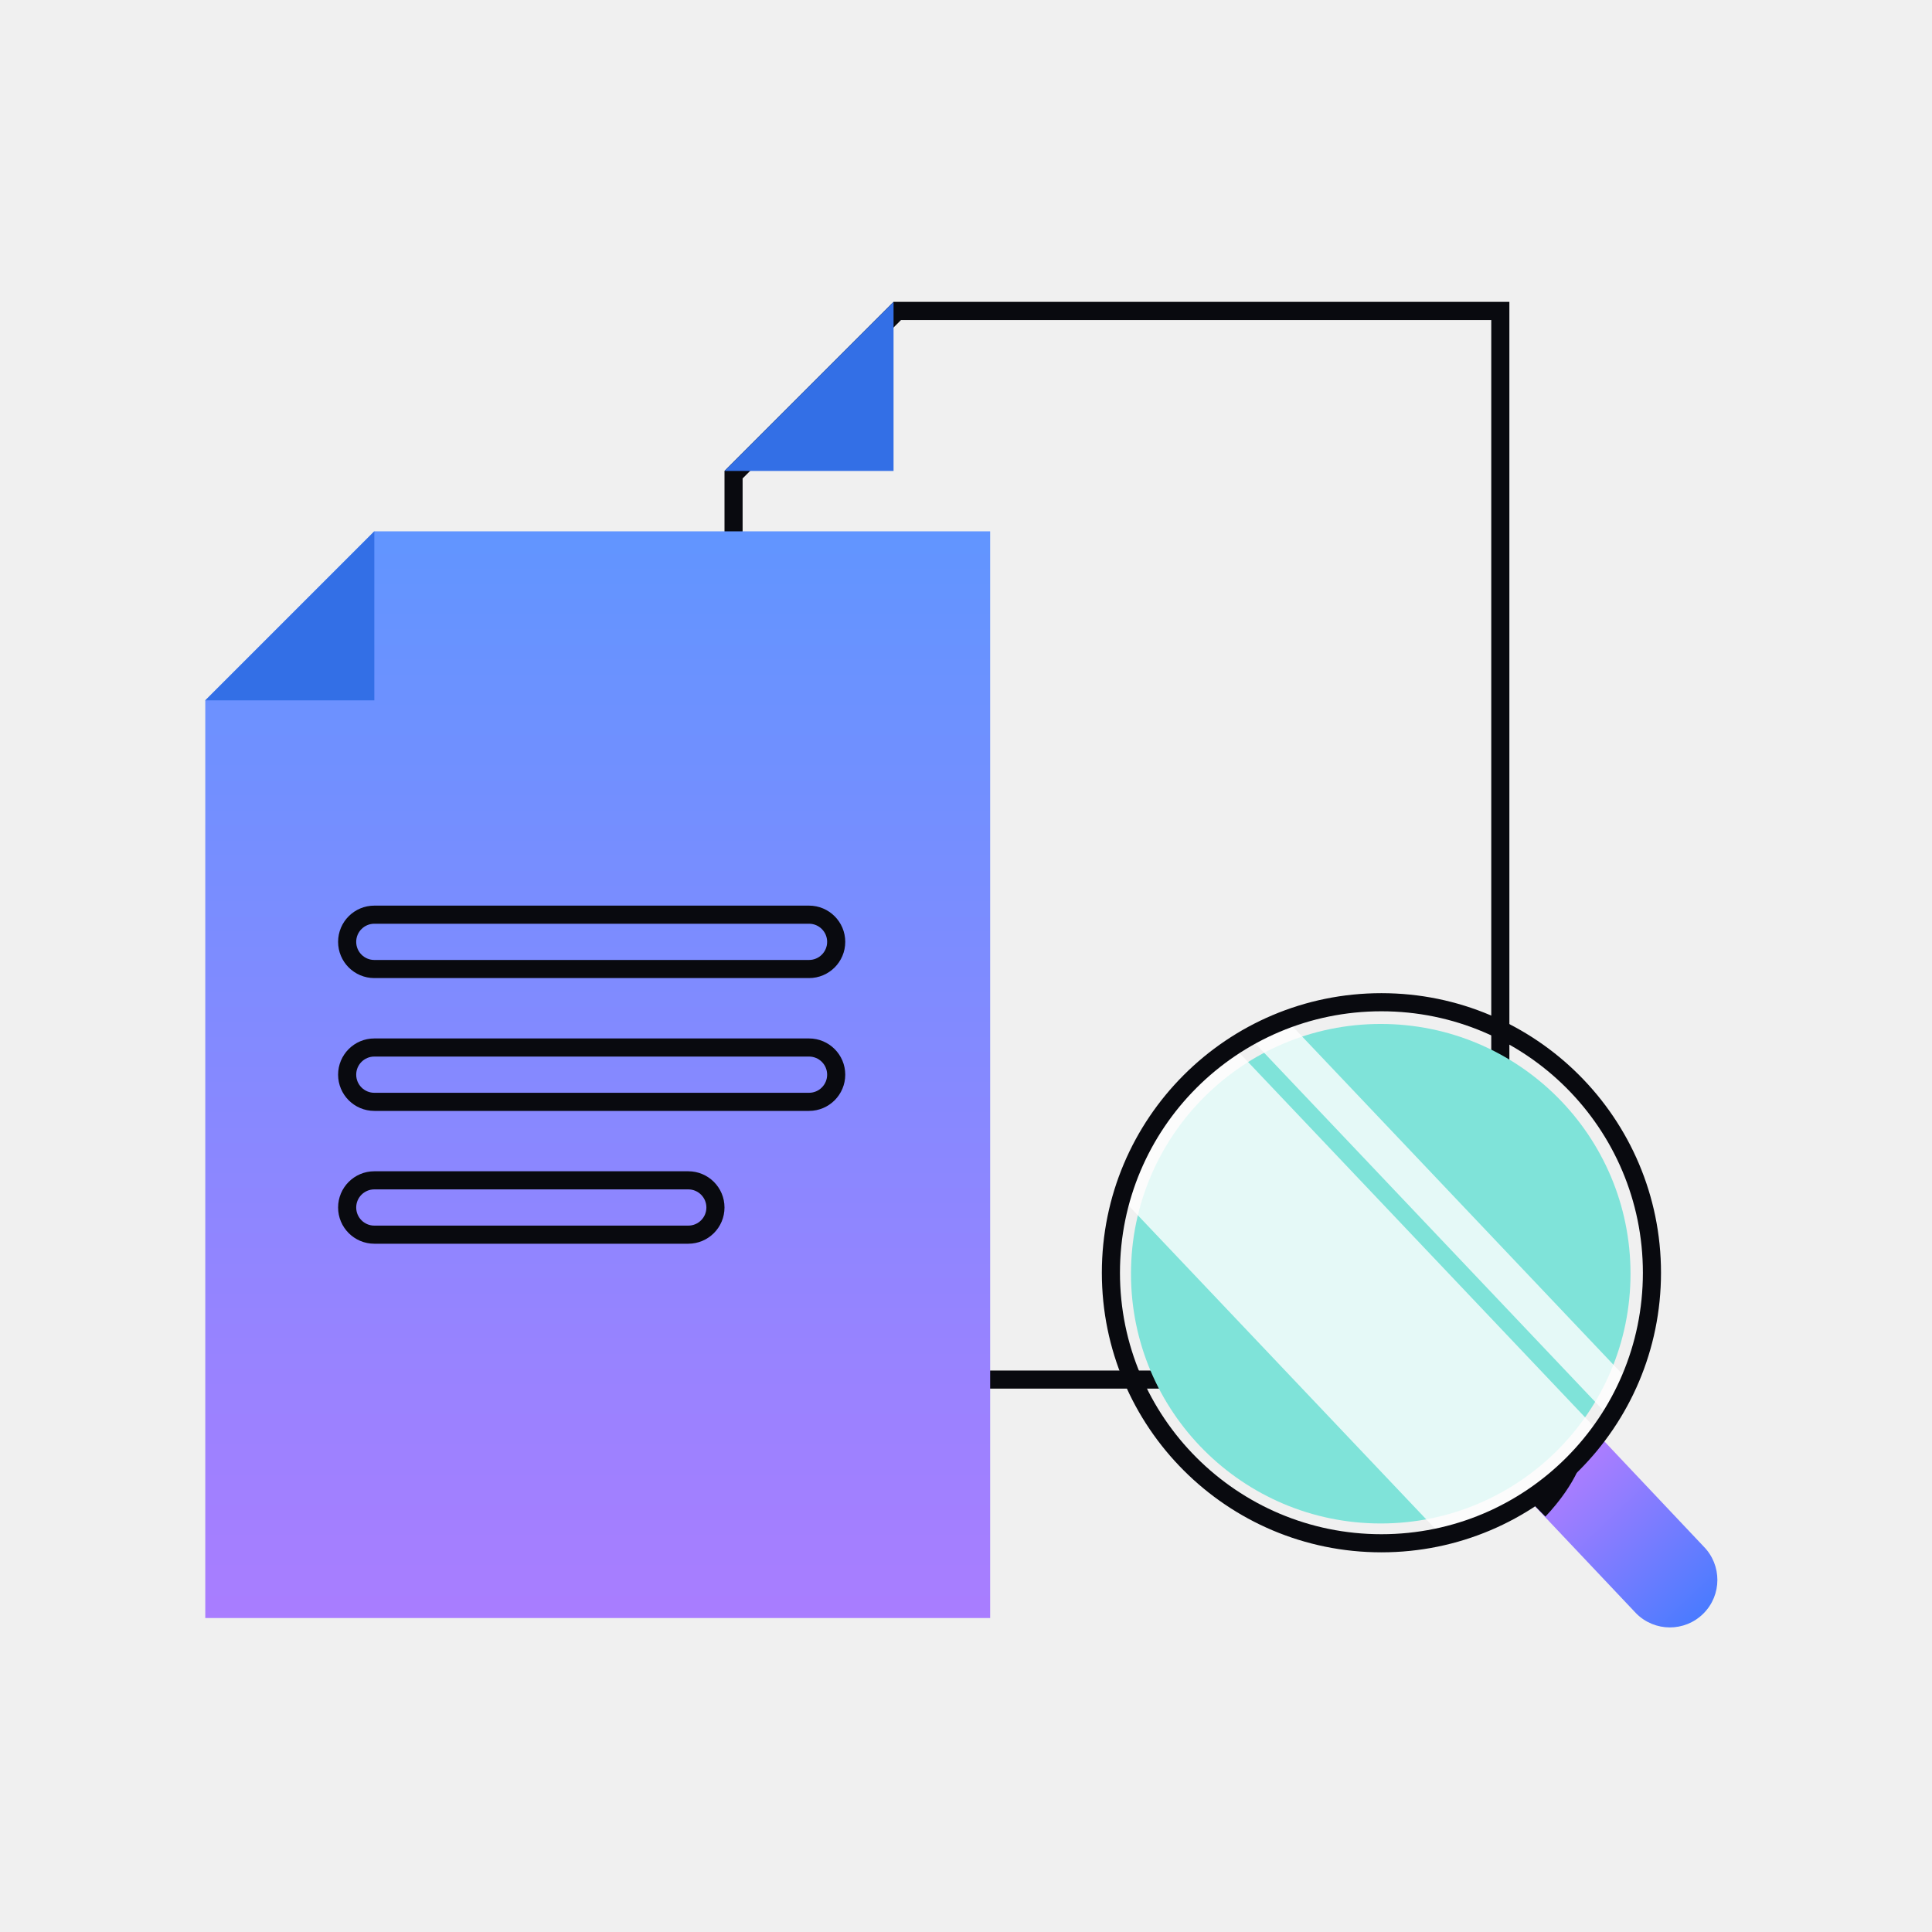
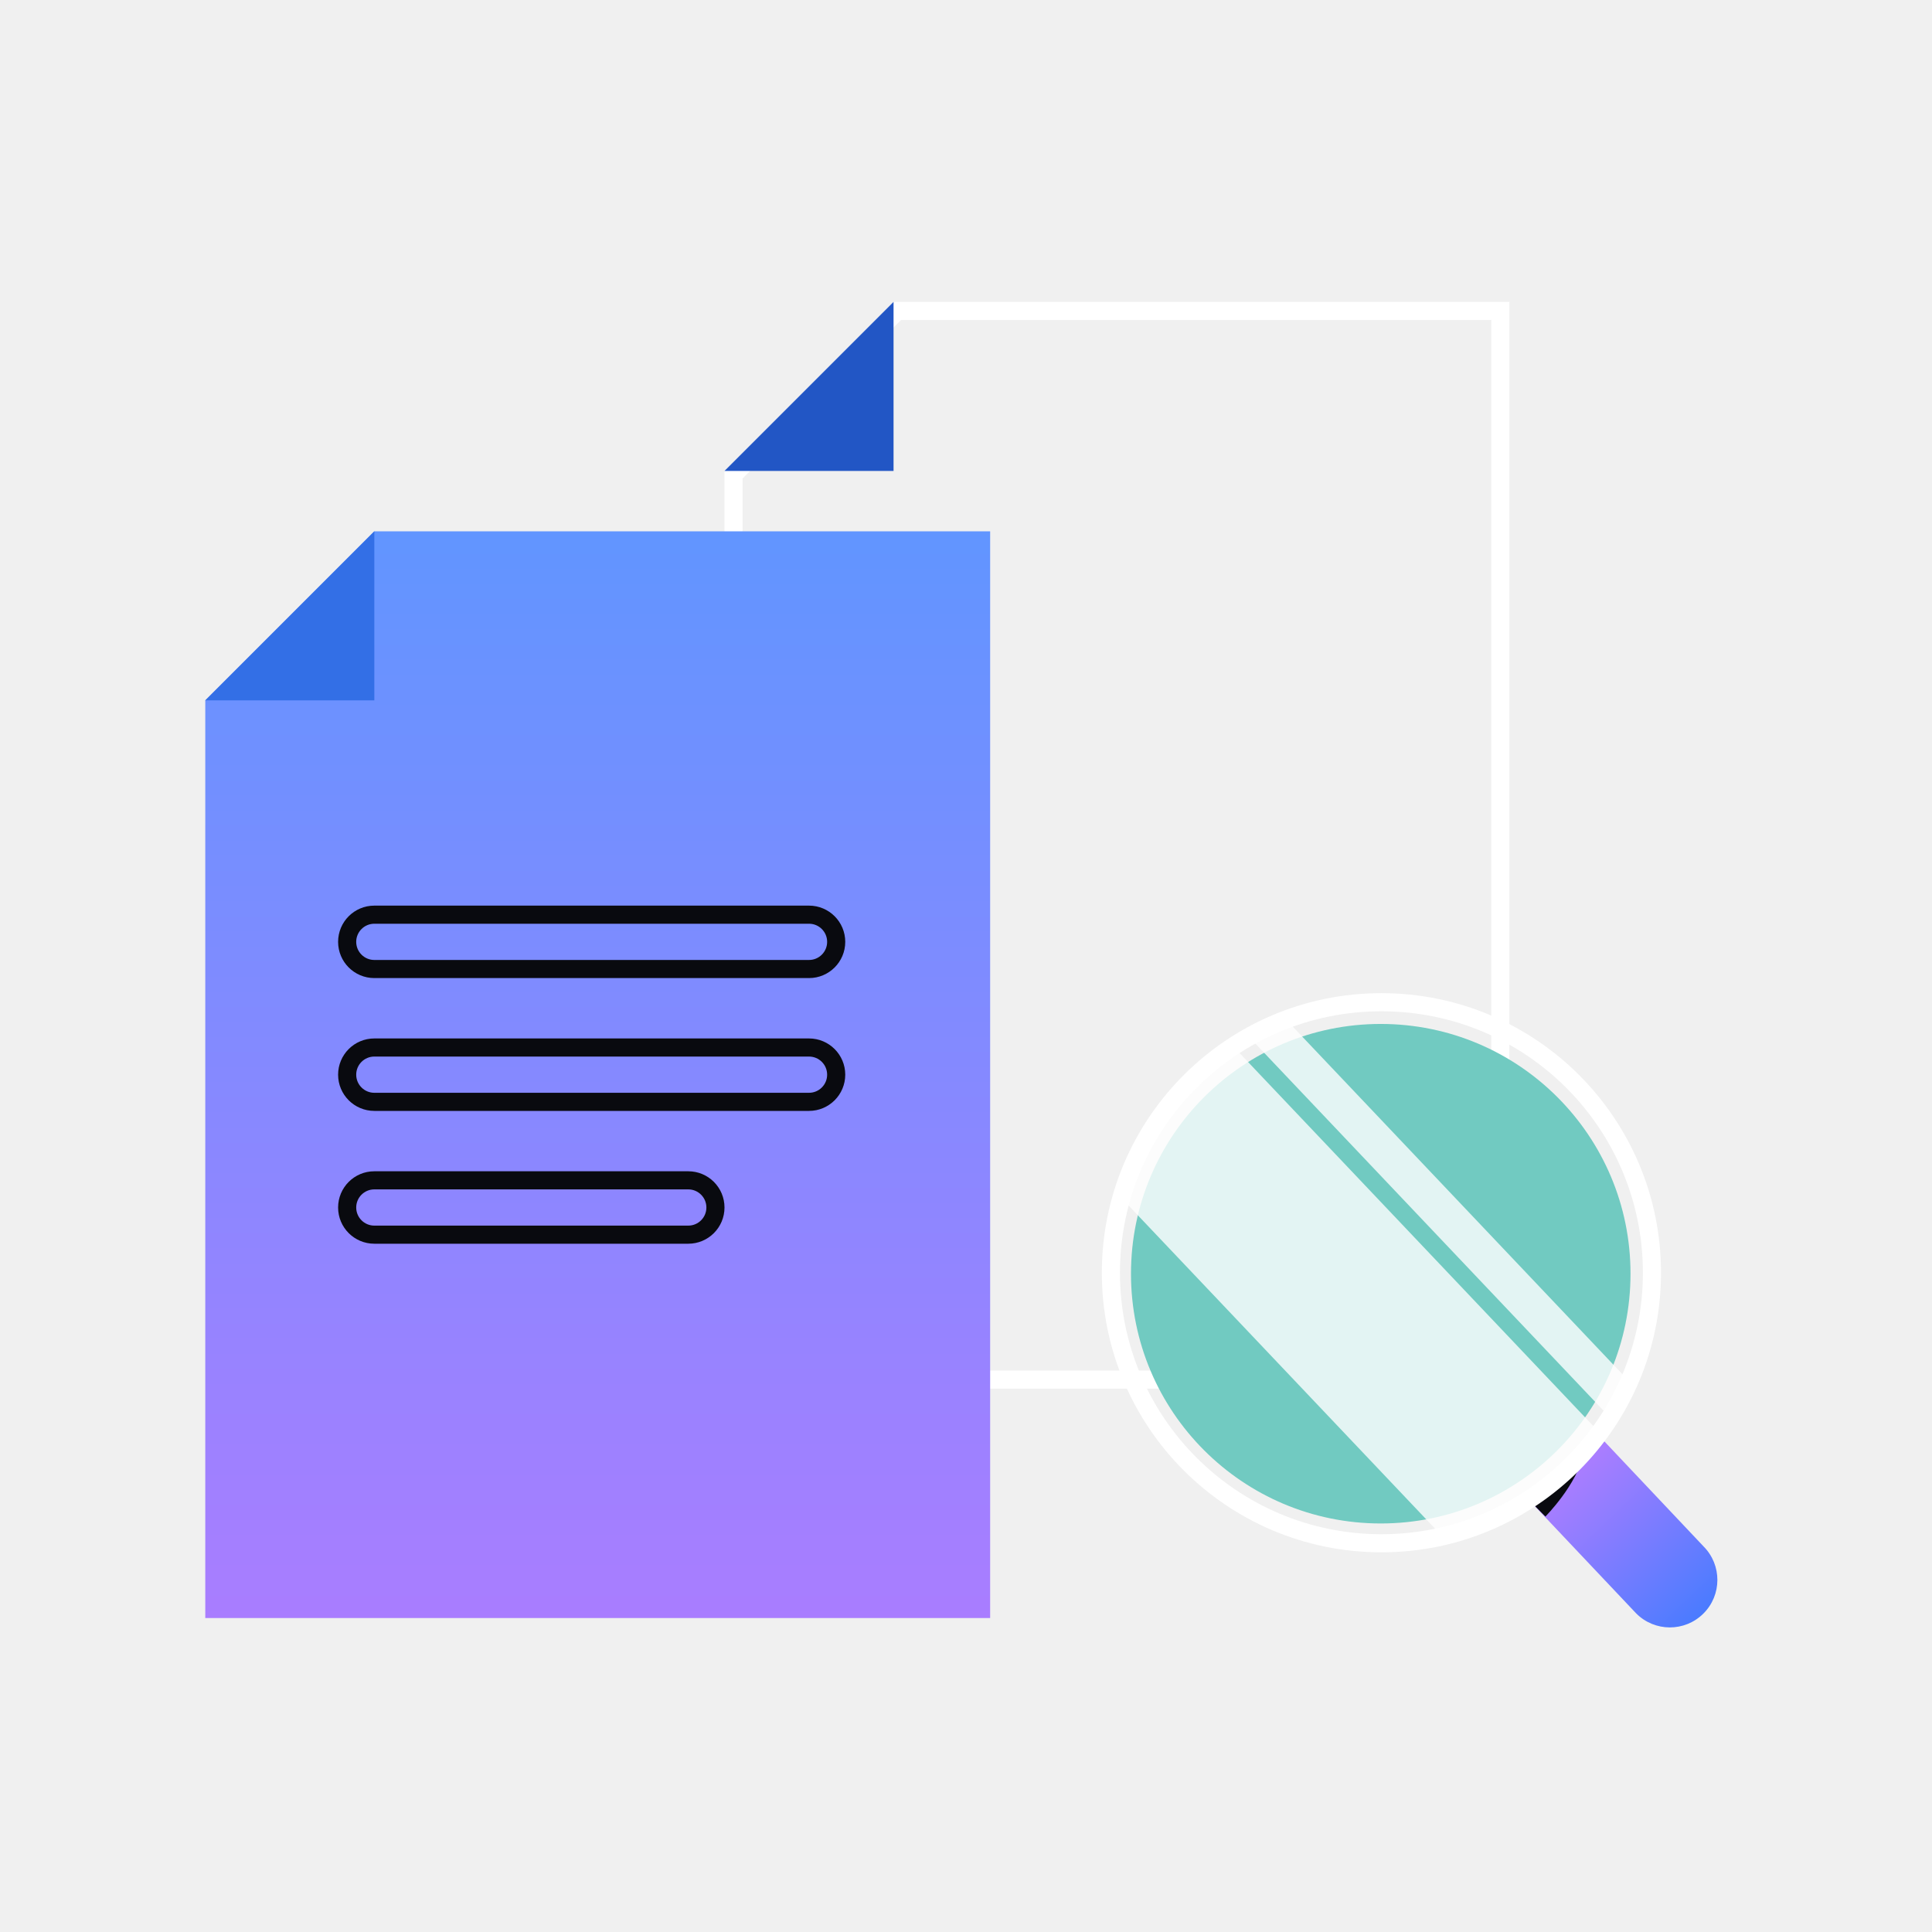
<svg xmlns="http://www.w3.org/2000/svg" width="160" height="160" viewBox="0 0 160 160" fill="none">
-   <path d="M124.25 114.25H60.75V39.311L74.311 25.75H124.25V114.25Z" stroke="#090A0F" stroke-width="1.5" />
-   <path d="M74 39V25L60 39H74Z" fill="#336FE6" />
-   <path d="M132.347 118.819C130.776 120.92 128.834 122.751 126.602 124.201L135.501 133.615C137.034 135.157 139.523 135.164 141.065 133.632C142.607 132.099 142.614 129.61 141.081 128.067L132.347 118.819Z" fill="url(#paint0_linear_4_971)" />
+   <path d="M124.25 114.25H60.75V39.311L74.311 25.75H124.25V114.25Z" stroke="white" stroke-width="1.5" />
+   <path d="M74 39V25L60 39H74Z" fill="#2256C5" />
+   <path d="M132.347 118.819C130.776 120.92 128.834 122.751 126.602 124.201L135.501 133.615C137.034 135.157 139.523 135.164 141.065 133.632C142.607 132.099 142.614 129.61 141.081 128.067L132.347 118.819Z" fill="url(#paint0_linear_5_45)" />
  <path d="M127.982 125.595C127.982 125.595 130.607 122.955 131.151 120.368C131.151 120.368 129.398 122.565 126.603 124.201L127.985 125.595H127.982Z" fill="#090A0F" />
-   <path d="M114.347 126.167C125.771 126.167 135.032 116.907 135.032 105.483C135.032 94.059 125.771 84.799 114.347 84.799C102.924 84.799 93.663 94.059 93.663 105.483C93.663 116.906 102.924 126.167 114.347 126.167Z" fill="#7FE3D9" />
+   <path d="M114.347 126.167C125.771 126.167 135.032 116.907 135.032 105.483C135.032 94.059 125.771 84.799 114.347 84.799C102.924 84.799 93.663 94.059 93.663 105.483C93.663 116.906 102.924 126.167 114.347 126.167Z" fill="#71CAC1" />
  <g opacity="0.8">
    <path d="M106.596 84.53C105.523 84.921 104.489 85.392 103.501 85.935L133.267 117.32C133.862 116.36 134.386 115.351 134.832 114.301L106.596 84.53Z" fill="white" />
    <path d="M132.419 118.591L102.188 86.717C97.737 89.577 94.367 93.974 92.823 99.159L119.516 127.303C124.796 126.027 129.345 122.875 132.419 118.591Z" fill="white" />
  </g>
-   <path d="M114.404 127.807C126.777 127.807 136.807 117.777 136.807 105.404C136.807 93.03 126.777 83 114.404 83C102.03 83 92 93.03 92 105.404C92 117.777 102.03 127.807 114.404 127.807Z" stroke="#090A0F" stroke-width="1.5" stroke-miterlimit="10" />
-   <path d="M17 58V134H82V44H31L17 58Z" fill="url(#paint1_linear_4_971)" />
+   <path d="M114.404 127.807C126.777 127.807 136.807 117.777 136.807 105.404C136.807 93.03 126.777 83 114.404 83C102.03 83 92 93.03 92 105.404C92 117.777 102.03 127.807 114.404 127.807Z" stroke="white" stroke-width="1.5" stroke-miterlimit="10" />
+   <path d="M17 58V134H82V44H31L17 58Z" fill="url(#paint1_linear_5_45)" />
  <path d="M31 58V44L17 58H31Z" fill="#336FE6" />
  <rect x="-0.75" y="0.75" width="40.5" height="4.5" rx="2.25" transform="matrix(-1 0 0 1 68.5 75)" stroke="#090A0F" stroke-width="1.5" />
  <rect x="-0.75" y="0.75" width="40.5" height="4.5" rx="2.25" transform="matrix(-1 0 0 1 68.5 86)" stroke="#090A0F" stroke-width="1.5" />
  <rect x="-0.75" y="0.75" width="30.5" height="4.5" rx="2.25" transform="matrix(-1 0 0 1 58.5 97)" stroke="#090A0F" stroke-width="1.5" />
  <defs>
-     <linearGradient id="paint0_linear_4_971" x1="142.977" y1="135.706" x2="130.205" y2="122.331" gradientUnits="userSpaceOnUse">
+     <linearGradient id="paint0_linear_5_45" x1="142.977" y1="135.706" x2="130.205" y2="122.331" gradientUnits="userSpaceOnUse">
      <stop stop-color="#397BFF" />
      <stop offset="1" stop-color="#A97DFF" />
    </linearGradient>
-     <linearGradient id="paint1_linear_4_971" x1="49.5" y1="44" x2="49.5" y2="134" gradientUnits="userSpaceOnUse">
+     <linearGradient id="paint1_linear_5_45" x1="49.5" y1="44" x2="49.5" y2="134" gradientUnits="userSpaceOnUse">
      <stop stop-color="#6195FF" />
      <stop offset="1" stop-color="#A97DFF" />
    </linearGradient>
  </defs>
</svg>
